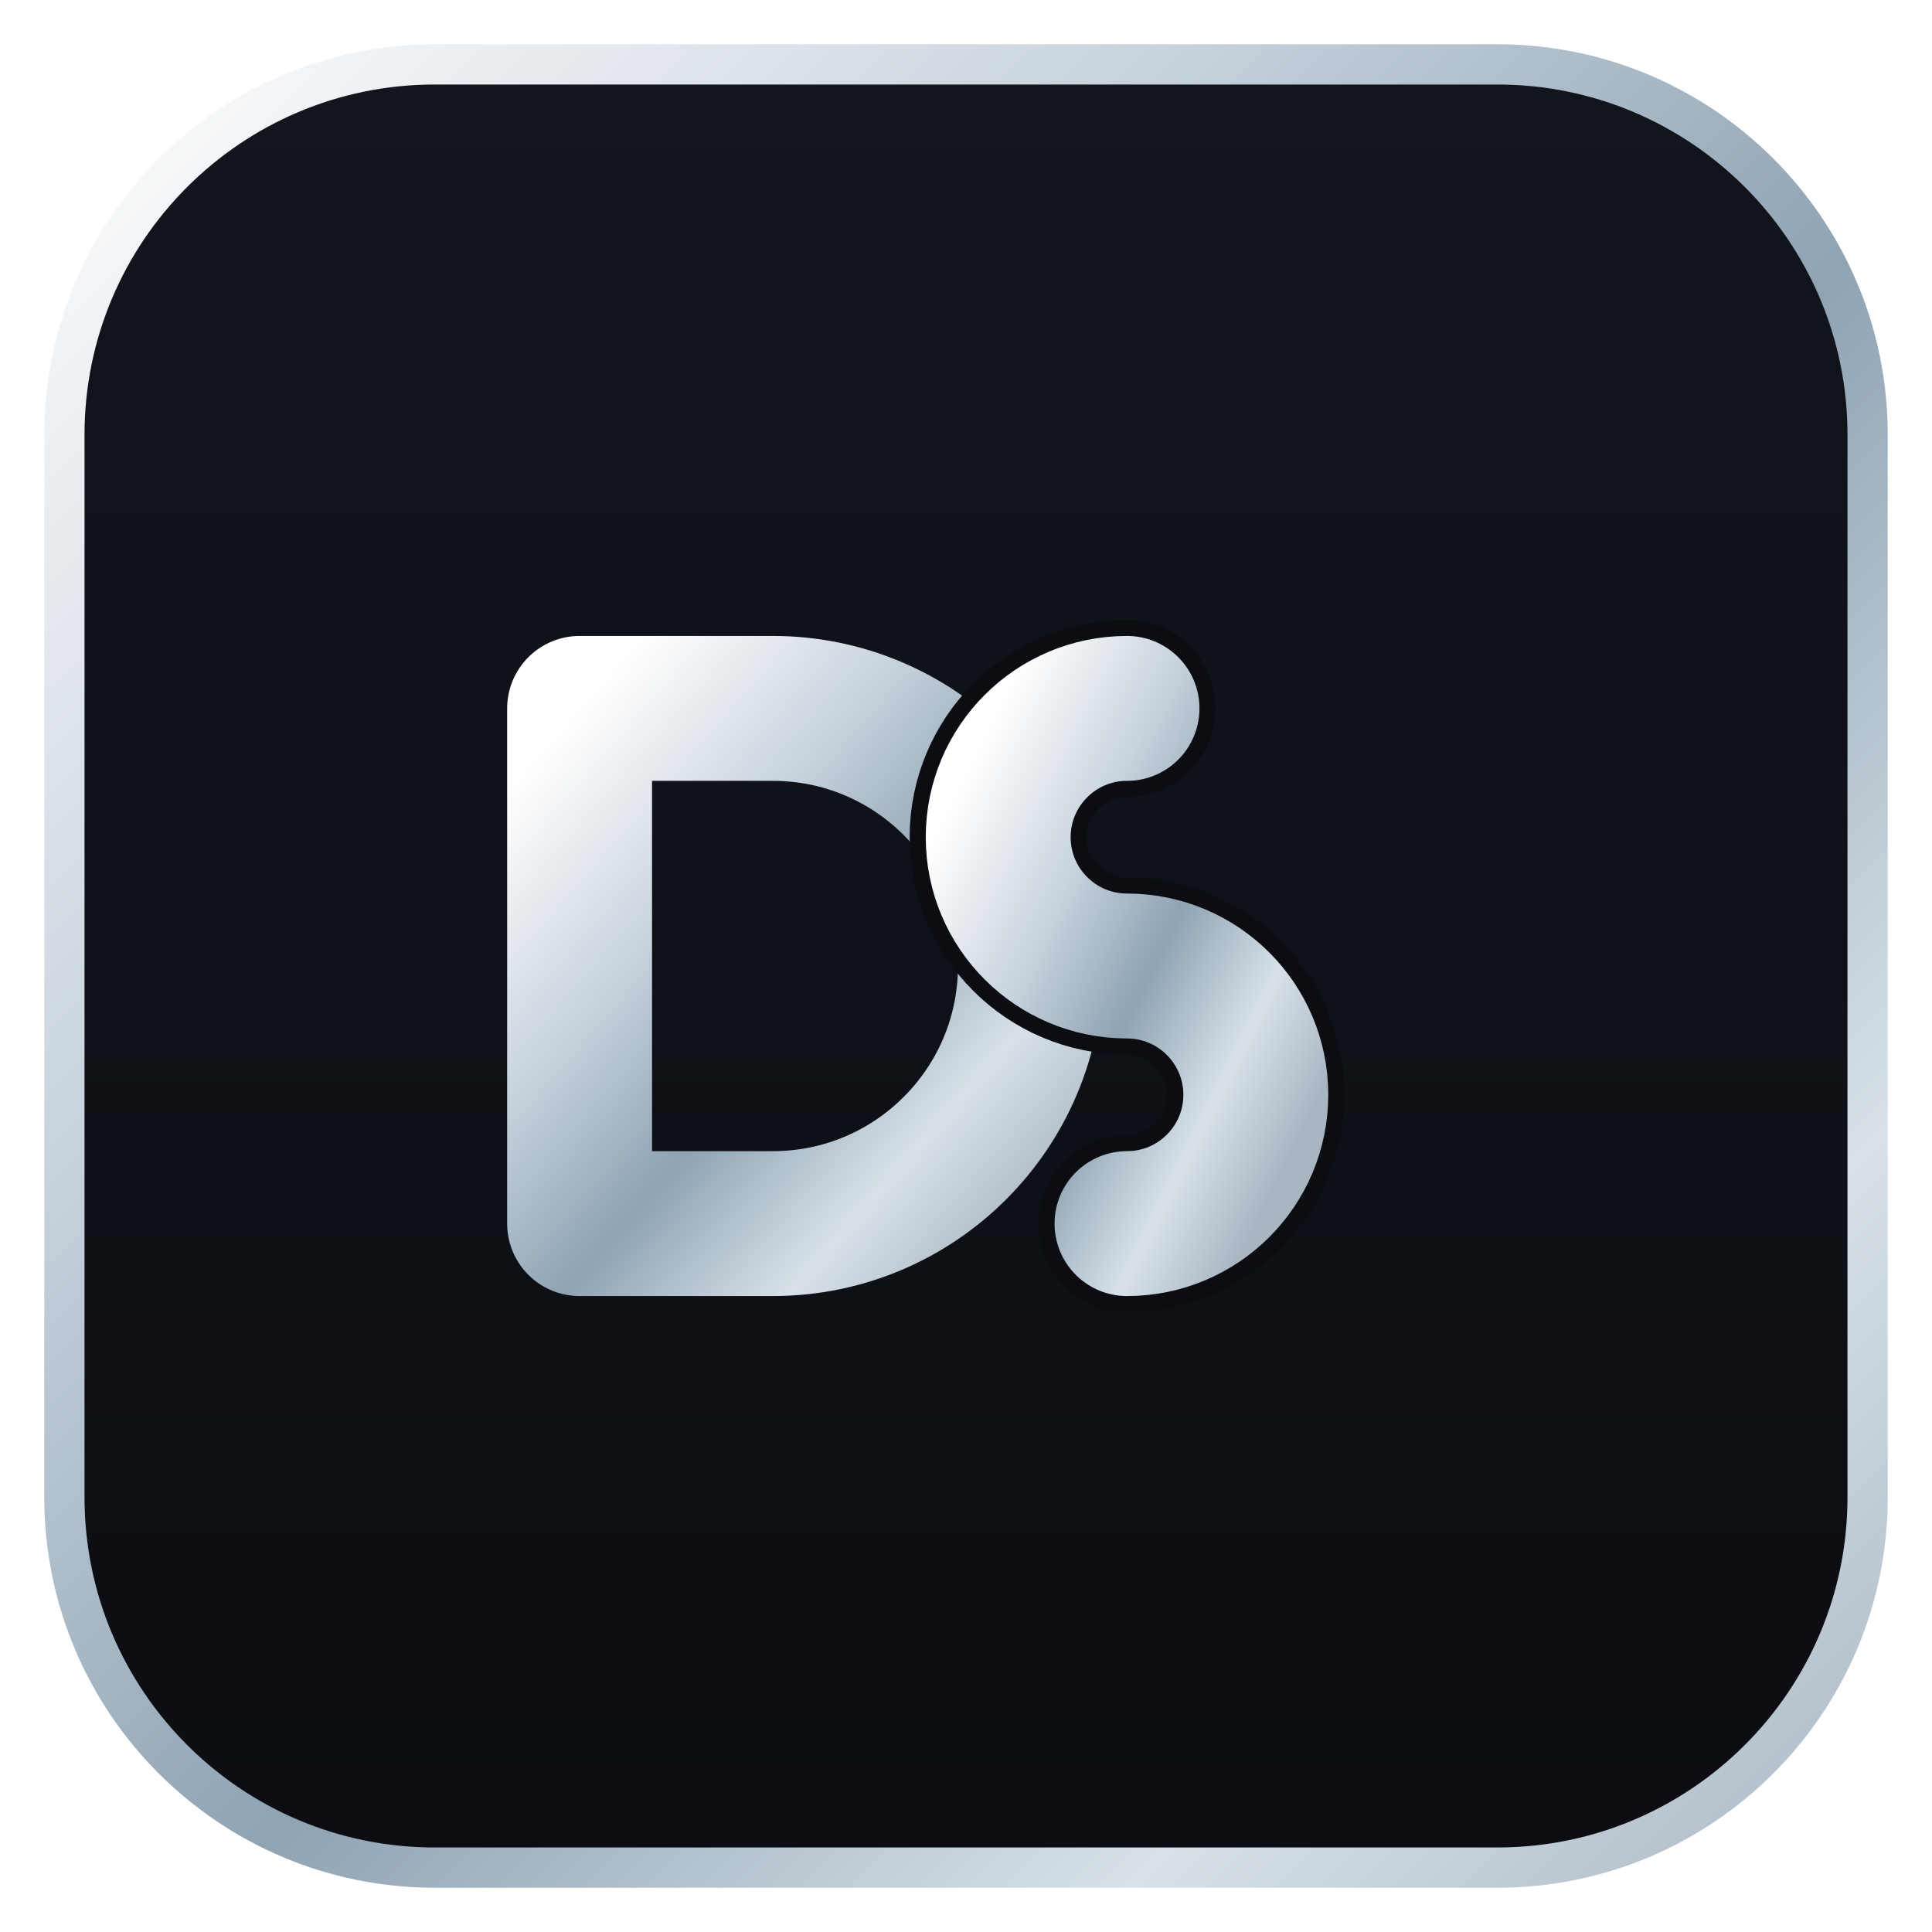
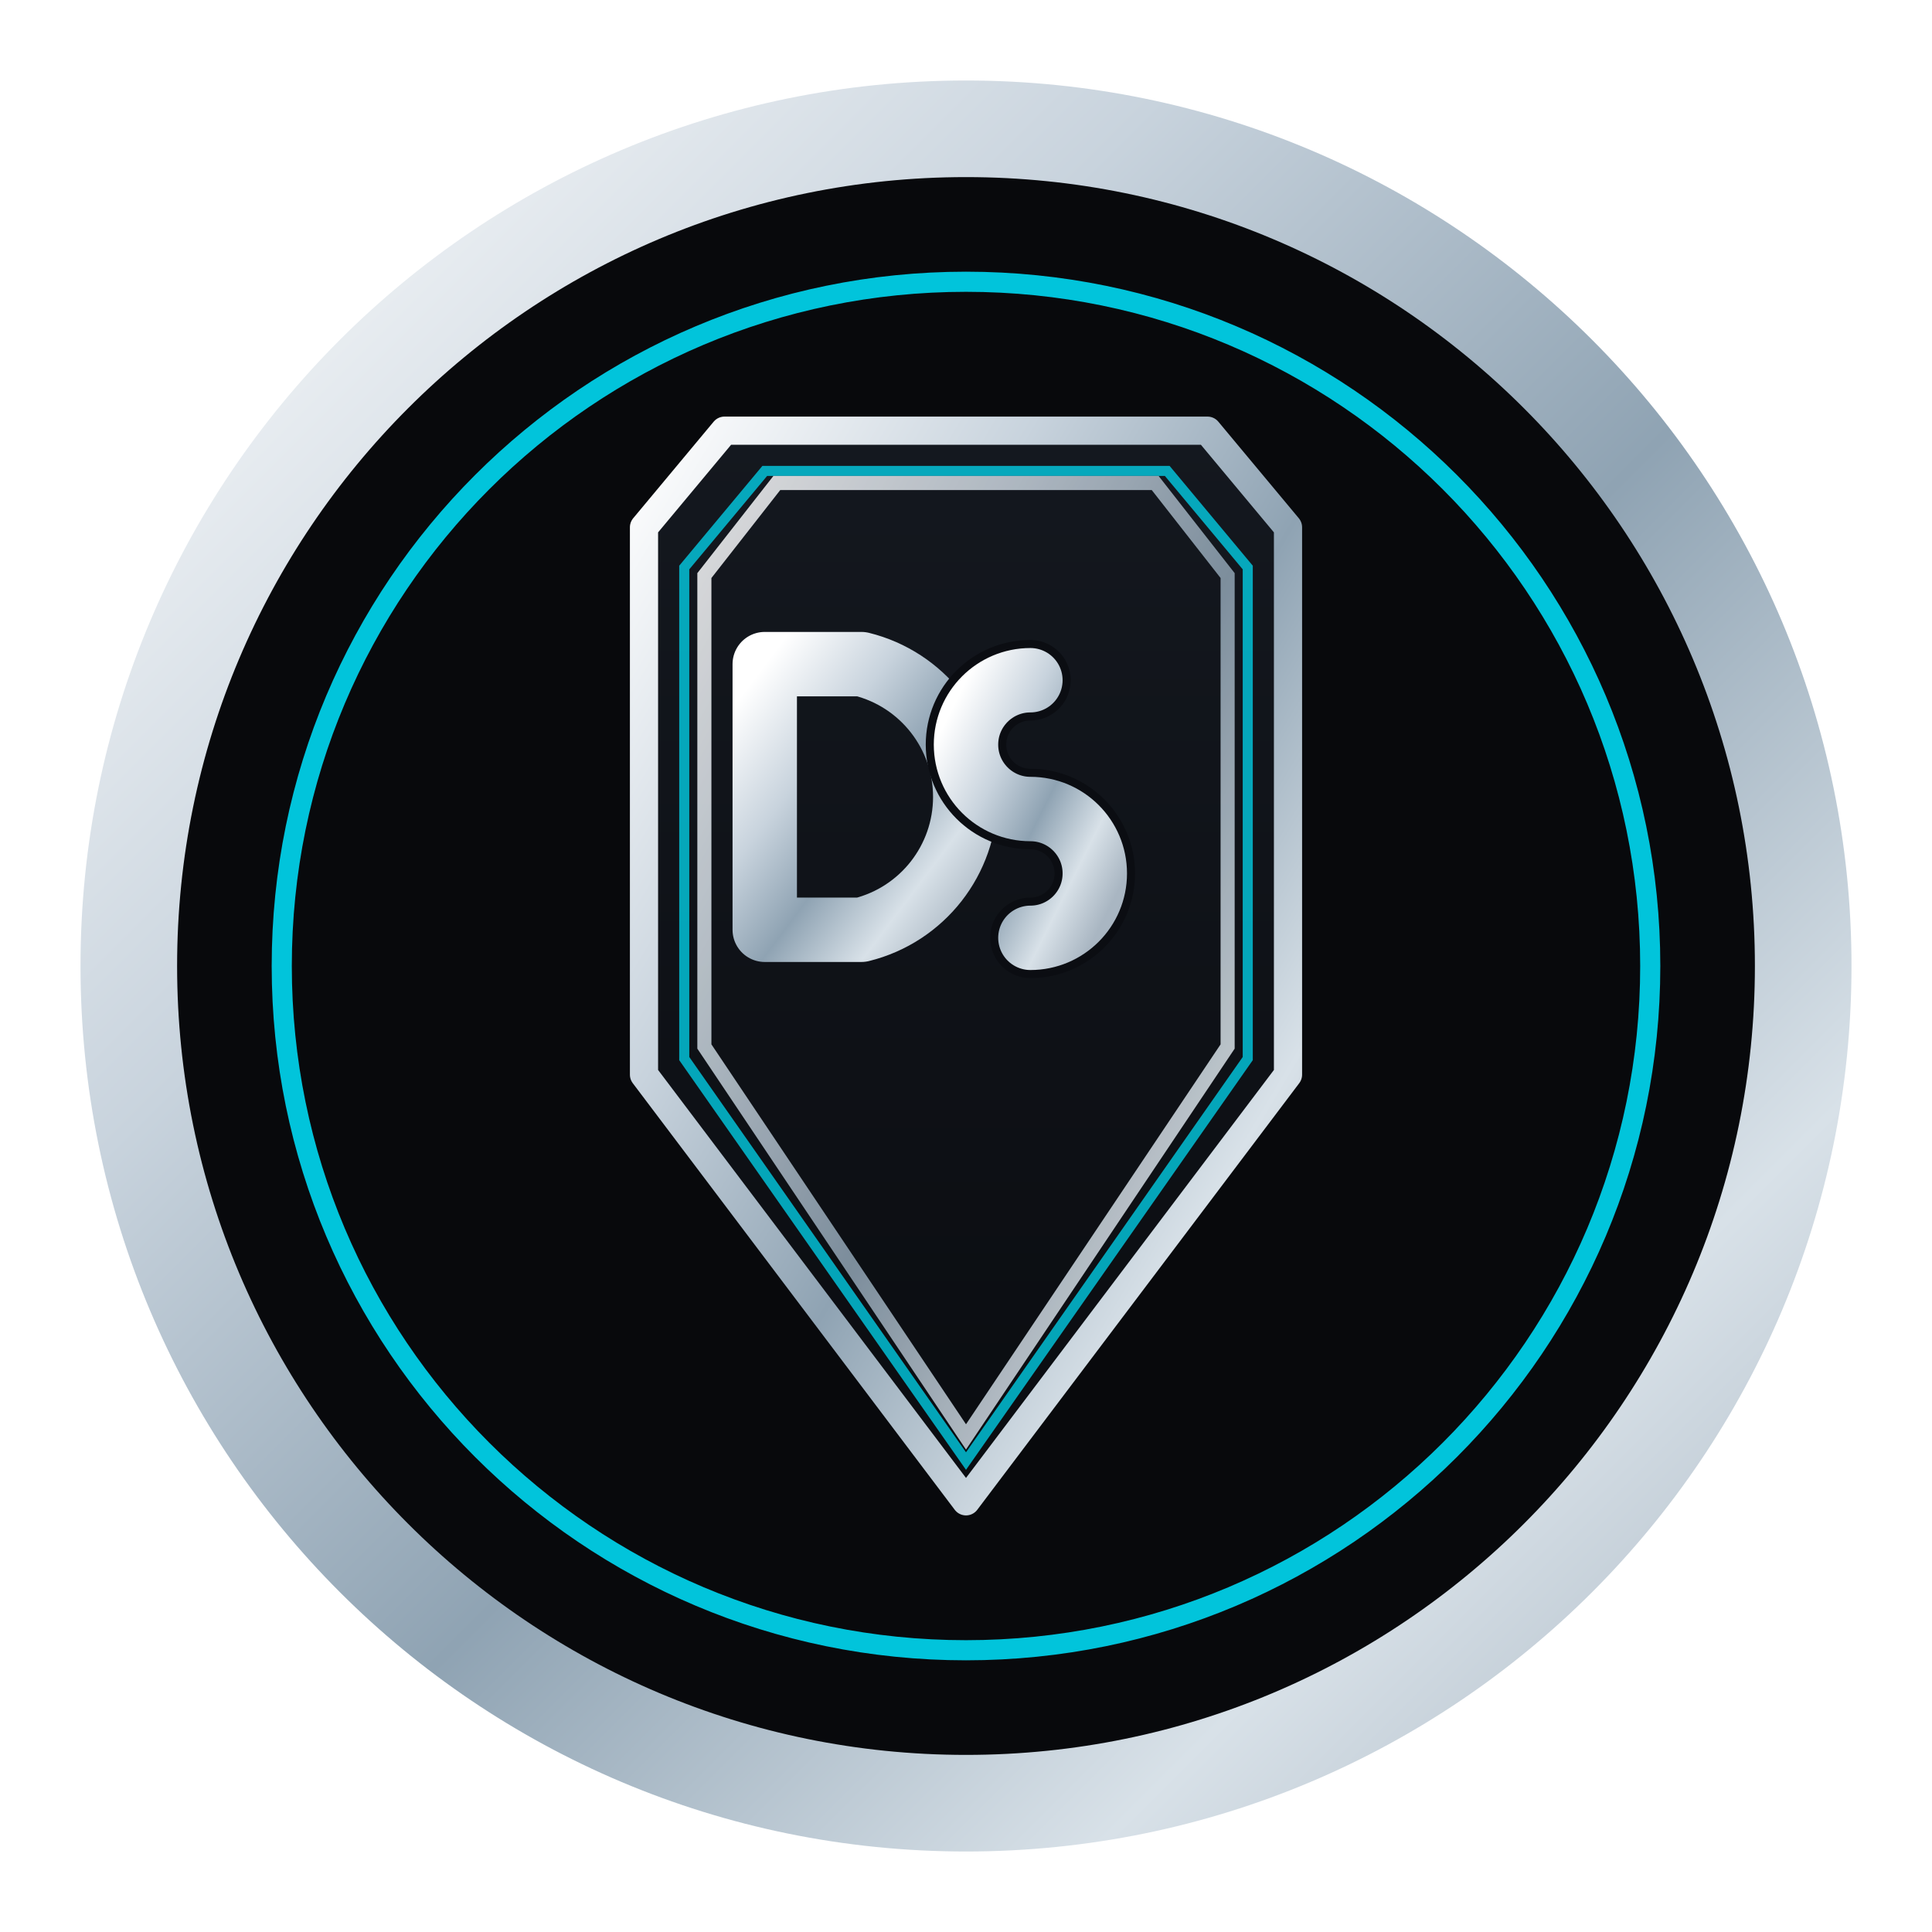
<svg xmlns="http://www.w3.org/2000/svg" viewBox="0 0 240 240" width="240" height="240">
  <defs>
    <linearGradient id="chrome" x1="0" y1="0" x2="1" y2="1">
      <stop offset="0" stop-color="#ffffff" />
      <stop offset="0.3" stop-color="#c8d3dd" />
      <stop offset="0.55" stop-color="#8fa3b3" />
      <stop offset="0.8" stop-color="#d8e1e8" />
      <stop offset="1" stop-color="#a9b6c2" />
    </linearGradient>
    <linearGradient id="navy" x1="0" y1="0" x2="0" y2="1">
-       <stop offset="0" stop-color="#11151c" />
-       <stop offset="1" stop-color="#0b0d12" />
+       <stop offset="0" stop-color="#14181f" />
+       <stop offset="1" stop-color="#0a0c10" />
    </linearGradient>
  </defs>
-   <rect x="8" y="8" width="224" height="224" rx="46" fill="url(#navy)" stroke="url(#chrome)" stroke-width="5" />
-   <g fill="none" stroke="url(#chrome)" stroke-width="18" stroke-linecap="round" stroke-linejoin="round">
-     <path d="M 72 88 V 152 M 72 88 H 96 A 32 32 0 0 1 96 152 H 72" />
-   </g>
-   <g fill="none" stroke-linecap="round" stroke-linejoin="round">
-     <path d="M 140 88 A 16 16 0 0 0 140 120 A 16 16 0 0 1 140 152" stroke="#0b0d12" stroke-width="22" />
-     <path d="M 140 88 A 16 16 0 0 0 140 120 A 16 16 0 0 1 140 152" stroke="url(#chrome)" stroke-width="18" />
+   <circle cx="120" cy="120" r="104" fill="#08090c" />
+   <circle cx="120" cy="120" r="104" fill="none" stroke="url(#chrome)" stroke-width="12" />
+   <circle cx="120" cy="120" r="85" fill="none" stroke="#00E5FF" stroke-width="2.5" opacity="0.85" />
+   <g transform="translate(60,43.5) scale(0.5)">
+     <path d="M 60 20 L 180 20 L 200 44 L 200 180 L 120 286 L 40 180 L 40 44 Z" fill="url(#navy)" stroke="url(#chrome)" stroke-width="7" stroke-linejoin="round" />
+     <path d="M 70 30 L 170 30 L 190 54 L 190 176 L 120 276 L 50 176 L 50 54 Z" fill="none" stroke="#00E5FF" stroke-width="2.5" opacity="0.7" />
+     <path d="M 73 33 L 167 33 L 185 56 L 185 173 L 120 270 L 55 173 L 55 56 Z" fill="none" stroke="url(#chrome)" stroke-width="3.5" opacity="0.85" />
+     <g fill="none" stroke="url(#chrome)" stroke-width="16" stroke-linecap="round" stroke-linejoin="round">
+       <path d="M 70 78 V 144 M 70 78 H 94 A 34 34 0 0 1 94 144 H 70" />
+     </g>
+     <g fill="none" stroke-linecap="round" stroke-linejoin="round">
+       <path d="M 136 82 A 16 16 0 0 0 136 114 A 16 16 0 0 1 136 146" stroke="#0b0d12" stroke-width="20" />
+       <path d="M 136 82 A 16 16 0 0 0 136 114 A 16 16 0 0 1 136 146" stroke="url(#chrome)" stroke-width="16" />
+     </g>
  </g>
</svg>
